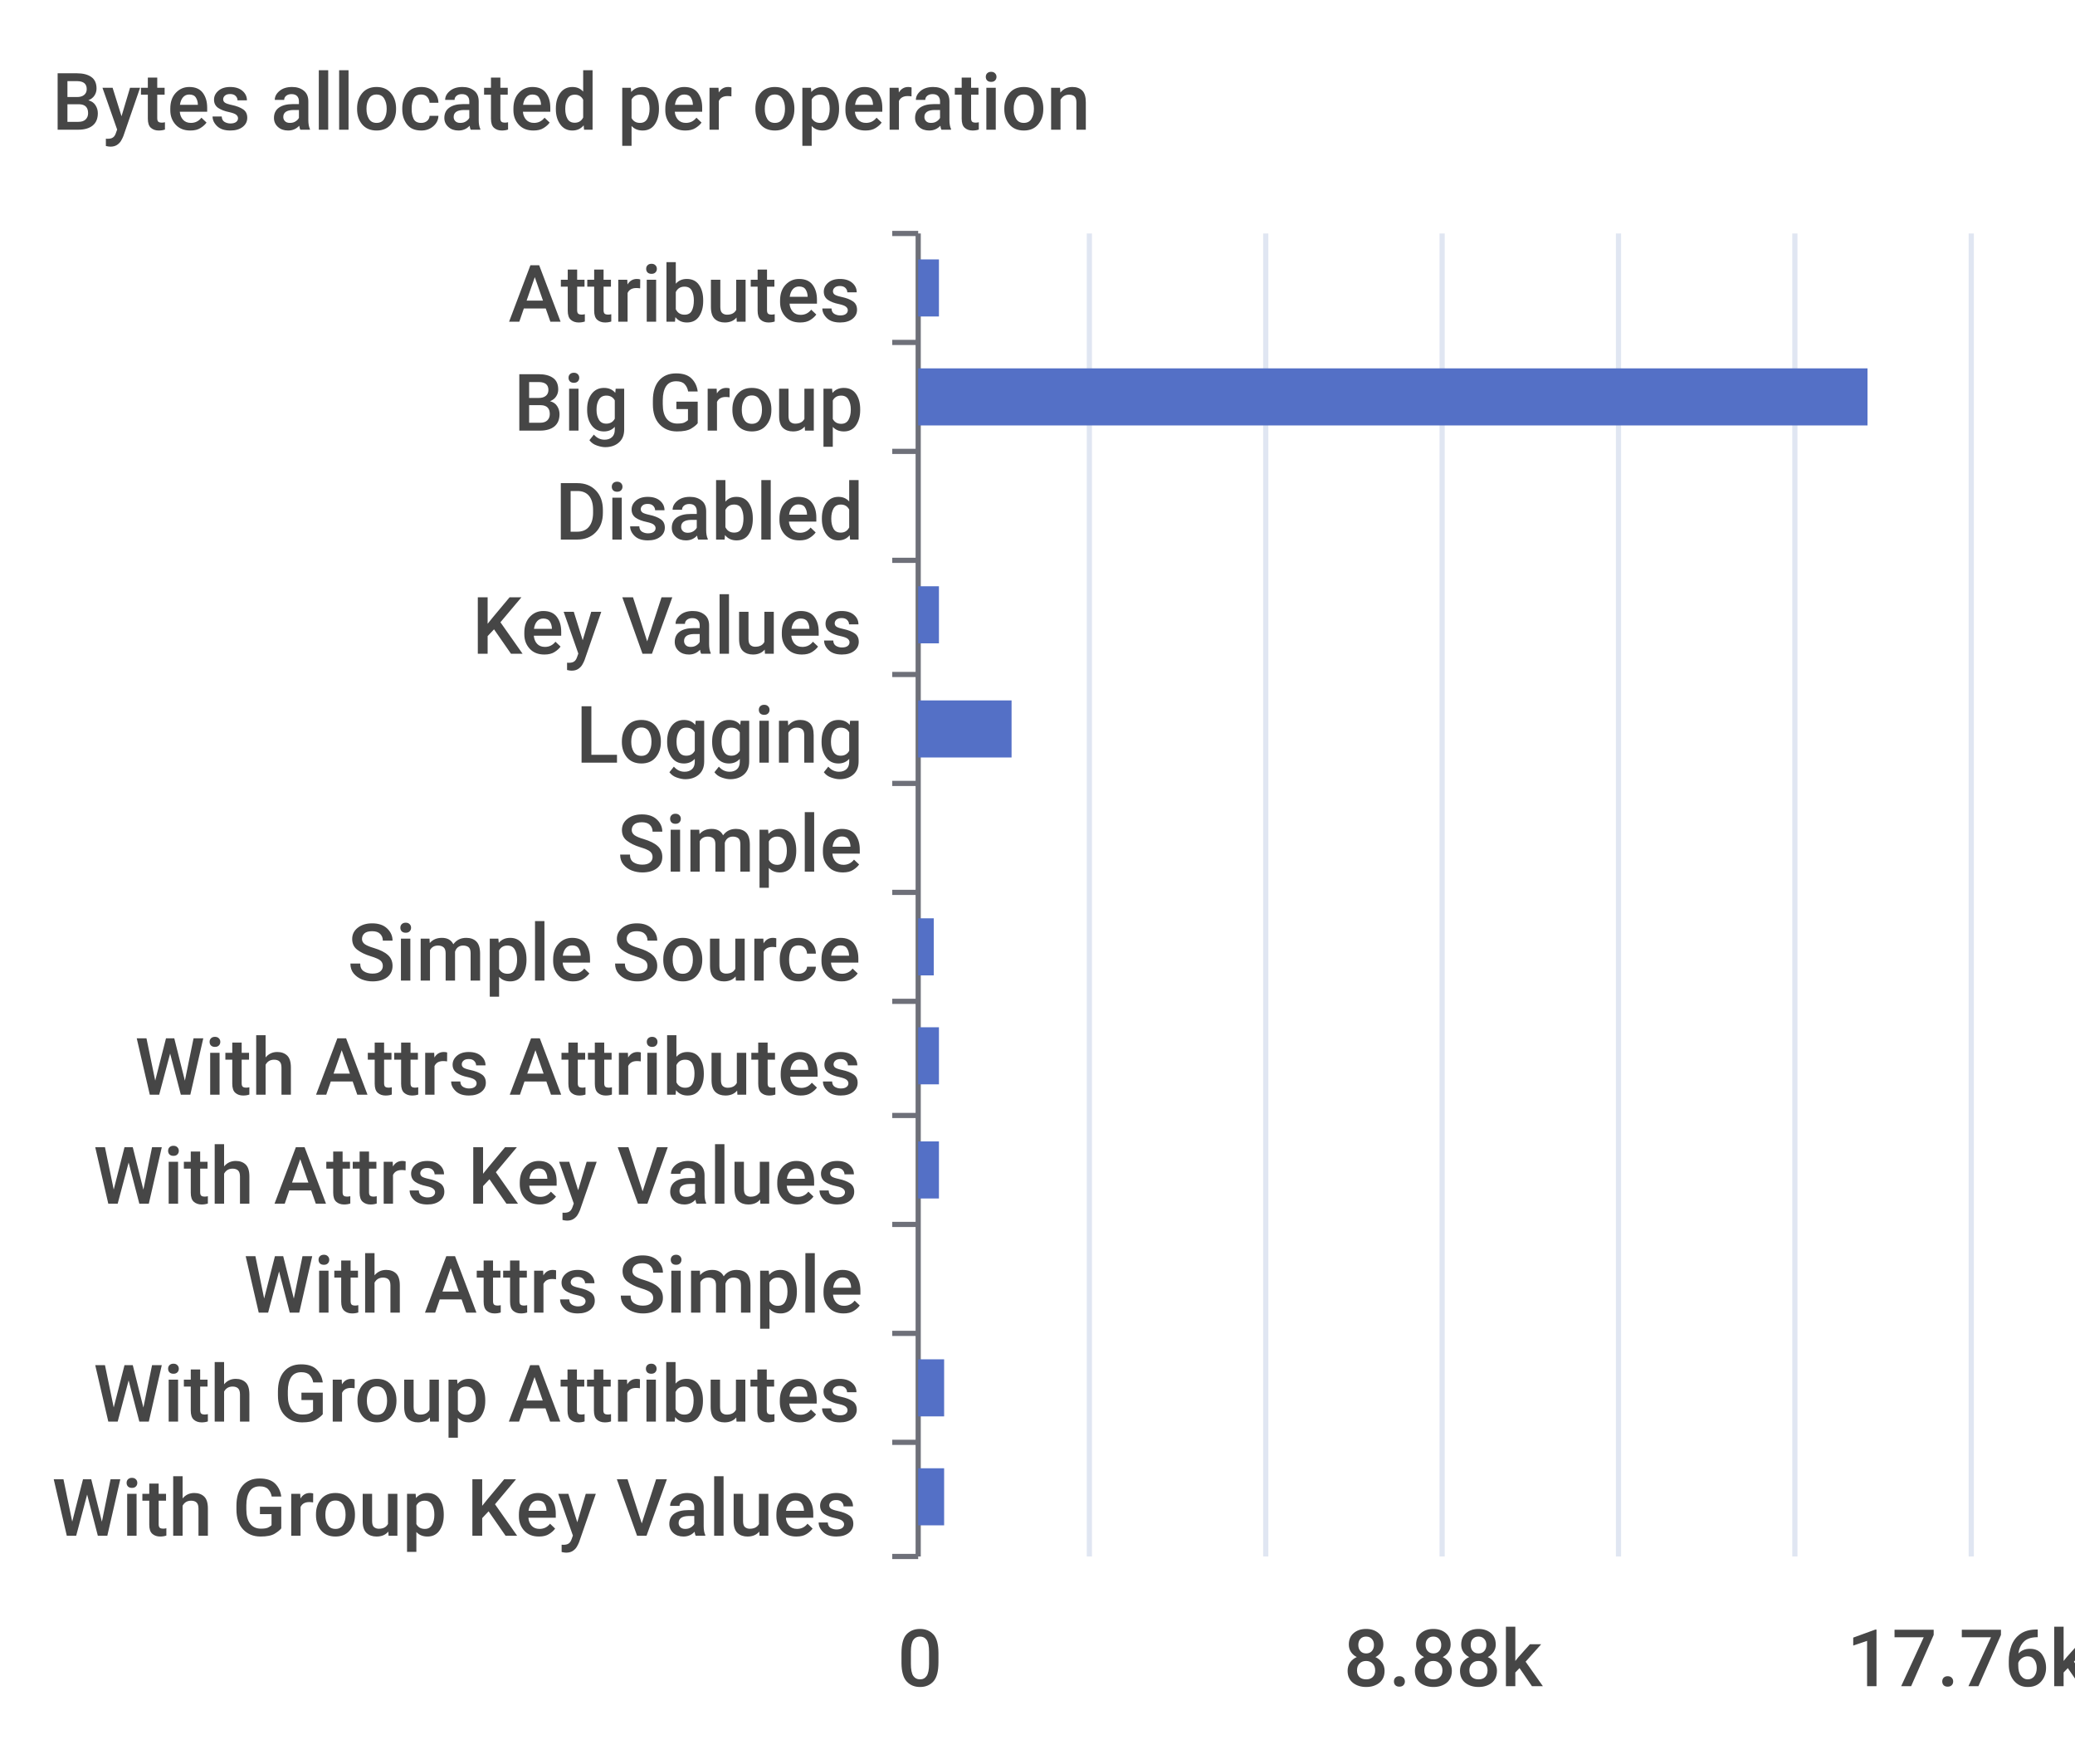
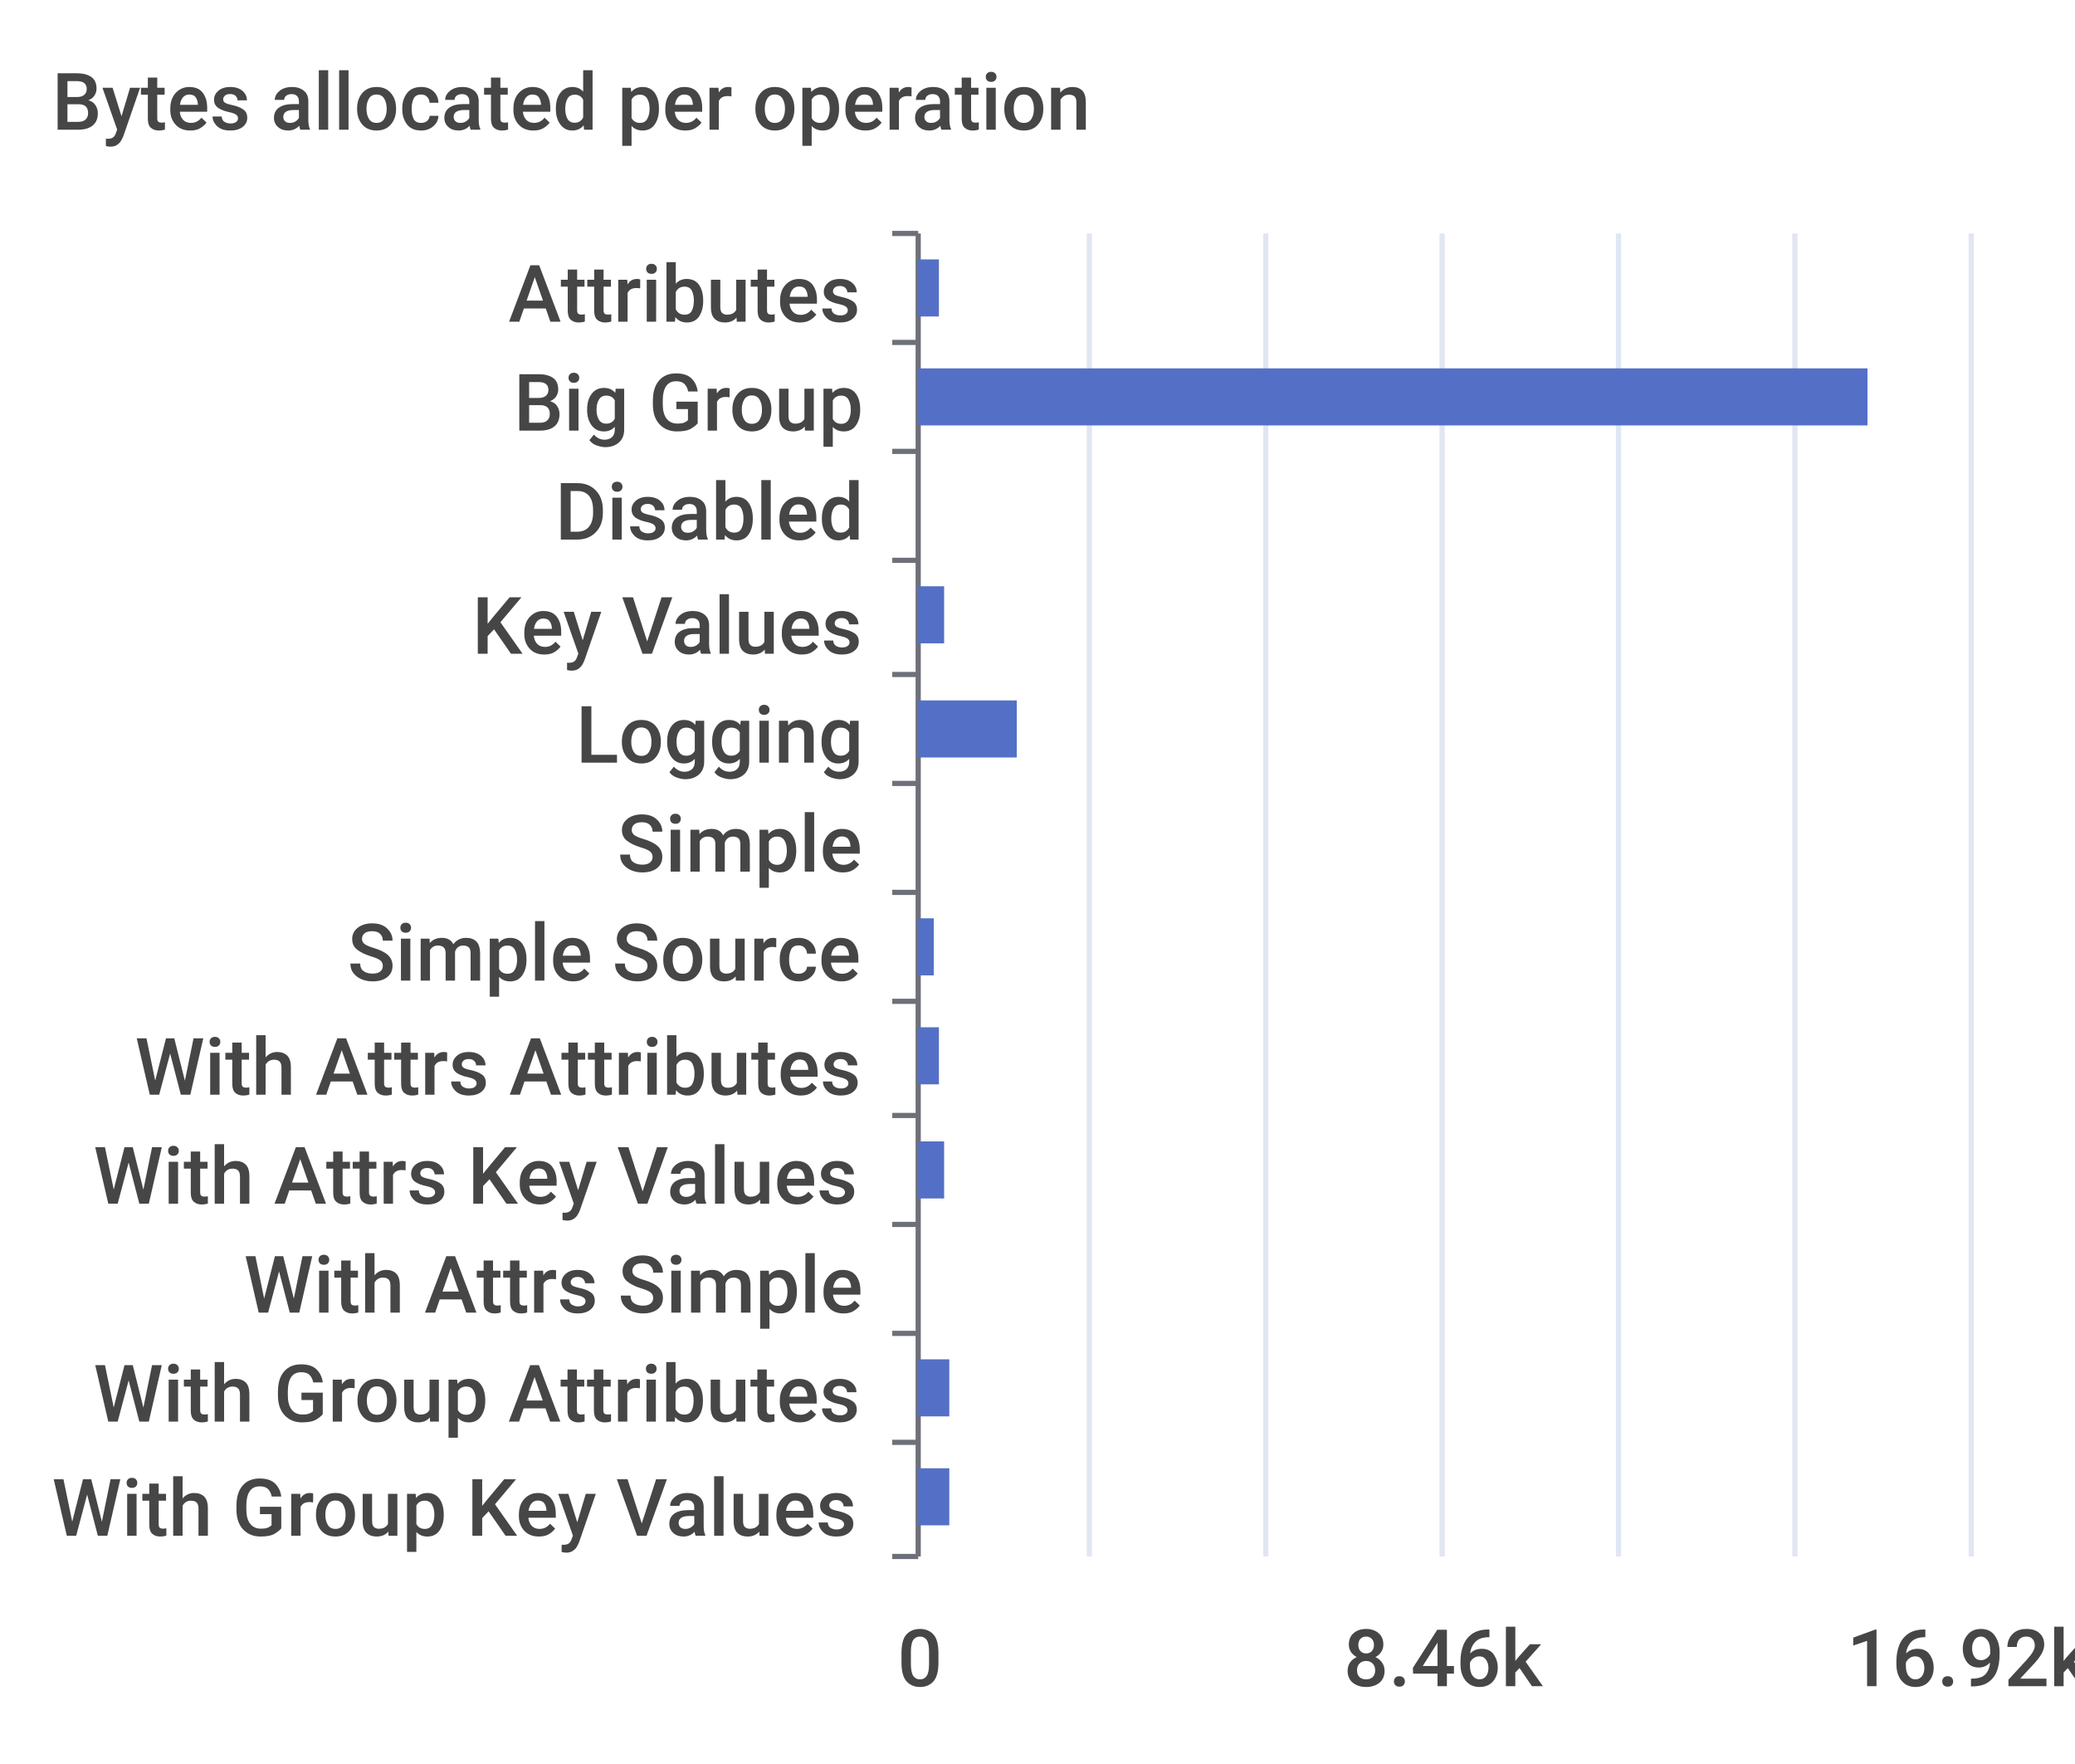
<svg xmlns="http://www.w3.org/2000/svg" width="400" height="340">\n<path d="M 0 0 L 400 0 L 400 340 L 0 340 L 0 0" style="stroke-width:0;stroke:none;fill:rgba(255,255,255,1.0)" />
  <text x="10" y="25" style="stroke-width:0;stroke:none;fill:rgba(70,70,70,1.0);font-size:15.3px;font-family:'Roboto Medium',sans-serif">Bytes allocated per operation</text>
  <path d="M 172 45 L 177 45" style="stroke-width:1;stroke:rgba(110,112,121,1.0);fill:none" />
  <path d="M 172 66 L 177 66" style="stroke-width:1;stroke:rgba(110,112,121,1.0);fill:none" />
  <path d="M 172 87 L 177 87" style="stroke-width:1;stroke:rgba(110,112,121,1.0);fill:none" />
  <path d="M 172 108 L 177 108" style="stroke-width:1;stroke:rgba(110,112,121,1.0);fill:none" />
  <path d="M 172 130 L 177 130" style="stroke-width:1;stroke:rgba(110,112,121,1.0);fill:none" />
  <path d="M 172 151 L 177 151" style="stroke-width:1;stroke:rgba(110,112,121,1.0);fill:none" />
  <path d="M 172 172 L 177 172" style="stroke-width:1;stroke:rgba(110,112,121,1.0);fill:none" />
  <path d="M 172 193 L 177 193" style="stroke-width:1;stroke:rgba(110,112,121,1.0);fill:none" />
  <path d="M 172 215 L 177 215" style="stroke-width:1;stroke:rgba(110,112,121,1.0);fill:none" />
  <path d="M 172 236 L 177 236" style="stroke-width:1;stroke:rgba(110,112,121,1.0);fill:none" />
  <path d="M 172 257 L 177 257" style="stroke-width:1;stroke:rgba(110,112,121,1.0);fill:none" />
  <path d="M 172 278 L 177 278" style="stroke-width:1;stroke:rgba(110,112,121,1.0);fill:none" />
  <path d="M 172 300 L 177 300" style="stroke-width:1;stroke:rgba(110,112,121,1.0);fill:none" />
  <path d="M 177 45 L 177 300" style="stroke-width:1;stroke:rgba(110,112,121,1.0);fill:none" />
  <text x="98" y="62" style="stroke-width:0;stroke:none;fill:rgba(70,70,70,1.0);font-size:15.3px;font-family:'Roboto Medium',sans-serif">Attributes</text>
  <text x="99" y="83" style="stroke-width:0;stroke:none;fill:rgba(70,70,70,1.0);font-size:15.3px;font-family:'Roboto Medium',sans-serif">Big Group</text>
  <text x="107" y="104" style="stroke-width:0;stroke:none;fill:rgba(70,70,70,1.0);font-size:15.3px;font-family:'Roboto Medium',sans-serif">Disabled</text>
  <text x="91" y="126" style="stroke-width:0;stroke:none;fill:rgba(70,70,70,1.0);font-size:15.3px;font-family:'Roboto Medium',sans-serif">Key Values</text>
  <text x="111" y="147" style="stroke-width:0;stroke:none;fill:rgba(70,70,70,1.0);font-size:15.3px;font-family:'Roboto Medium',sans-serif">Logging</text>
  <text x="119" y="168" style="stroke-width:0;stroke:none;fill:rgba(70,70,70,1.0);font-size:15.3px;font-family:'Roboto Medium',sans-serif">Simple</text>
  <text x="67" y="189" style="stroke-width:0;stroke:none;fill:rgba(70,70,70,1.0);font-size:15.3px;font-family:'Roboto Medium',sans-serif">Simple Source</text>
  <text x="26" y="211" style="stroke-width:0;stroke:none;fill:rgba(70,70,70,1.0);font-size:15.3px;font-family:'Roboto Medium',sans-serif">With Attrs Attributes</text>
  <text x="18" y="232" style="stroke-width:0;stroke:none;fill:rgba(70,70,70,1.0);font-size:15.3px;font-family:'Roboto Medium',sans-serif">With Attrs Key Values</text>
  <text x="47" y="253" style="stroke-width:0;stroke:none;fill:rgba(70,70,70,1.0);font-size:15.3px;font-family:'Roboto Medium',sans-serif">With Attrs Simple</text>
  <text x="18" y="274" style="stroke-width:0;stroke:none;fill:rgba(70,70,70,1.0);font-size:15.3px;font-family:'Roboto Medium',sans-serif">With Group Attributes</text>
  <text x="10" y="296" style="stroke-width:0;stroke:none;fill:rgba(70,70,70,1.0);font-size:15.3px;font-family:'Roboto Medium',sans-serif">With Group Key Values</text>
  <text x="173" y="325" style="stroke-width:0;stroke:none;fill:rgba(70,70,70,1.0);font-size:15.3px;font-family:'Roboto Medium',sans-serif">0</text>
-   <text x="259" y="325" style="stroke-width:0;stroke:none;fill:rgba(70,70,70,1.0);font-size:15.3px;font-family:'Roboto Medium',sans-serif">8.88k</text>
-   <text x="356" y="325" style="stroke-width:0;stroke:none;fill:rgba(70,70,70,1.0);font-size:15.3px;font-family:'Roboto Medium',sans-serif">17.76k</text>
+   <text x="259" y="325" style="stroke-width:0;stroke:none;fill:rgba(70,70,70,1.0);font-size:15.3px;font-family:'Roboto Medium',sans-serif">8.46k</text>
+   <text x="356" y="325" style="stroke-width:0;stroke:none;fill:rgba(70,70,70,1.0);font-size:15.3px;font-family:'Roboto Medium',sans-serif">16.92k</text>
  <path d="M 210 45 L 210 300" style="stroke-width:1;stroke:rgba(224,230,242,1.0);fill:none" />
  <path d="M 244 45 L 244 300" style="stroke-width:1;stroke:rgba(224,230,242,1.0);fill:none" />
  <path d="M 278 45 L 278 300" style="stroke-width:1;stroke:rgba(224,230,242,1.0);fill:none" />
  <path d="M 312 45 L 312 300" style="stroke-width:1;stroke:rgba(224,230,242,1.0);fill:none" />
  <path d="M 346 45 L 346 300" style="stroke-width:1;stroke:rgba(224,230,242,1.0);fill:none" />
  <path d="M 380 45 L 380 300" style="stroke-width:1;stroke:rgba(224,230,242,1.0);fill:none" />
-   <path d="M 177 283 L 182 283 L 182 294 L 177 294 L 177 283" style="stroke-width:0;stroke:none;fill:rgba(84,112,198,1.0)" />
-   <path d="M 177 262 L 182 262 L 182 273 L 177 273 L 177 262" style="stroke-width:0;stroke:none;fill:rgba(84,112,198,1.0)" />
+   <path d="M 177 283 L 183 283 L 183 294 L 177 294 L 177 283" style="stroke-width:0;stroke:none;fill:rgba(84,112,198,1.0)" />
+   <path d="M 177 262 L 183 262 L 183 273 L 177 273 L 177 262" style="stroke-width:0;stroke:none;fill:rgba(84,112,198,1.0)" />
  <path d="M 177 241 L 177 241 L 177 252 L 177 252 L 177 241" style="stroke-width:0;stroke:none;fill:rgba(84,112,198,1.0)" />
-   <path d="M 177 220 L 181 220 L 181 231 L 177 231 L 177 220" style="stroke-width:0;stroke:none;fill:rgba(84,112,198,1.0)" />
+   <path d="M 177 220 L 182 220 L 182 231 L 177 231 L 177 220" style="stroke-width:0;stroke:none;fill:rgba(84,112,198,1.0)" />
  <path d="M 177 198 L 181 198 L 181 209 L 177 209 L 177 198" style="stroke-width:0;stroke:none;fill:rgba(84,112,198,1.0)" />
  <path d="M 177 177 L 180 177 L 180 188 L 177 188 L 177 177" style="stroke-width:0;stroke:none;fill:rgba(84,112,198,1.0)" />
  <path d="M 177 156 L 177 156 L 177 167 L 177 167 L 177 156" style="stroke-width:0;stroke:none;fill:rgba(84,112,198,1.0)" />
-   <path d="M 177 135 L 195 135 L 195 146 L 177 146 L 177 135" style="stroke-width:0;stroke:none;fill:rgba(84,112,198,1.0)" />
-   <path d="M 177 113 L 181 113 L 181 124 L 177 124 L 177 113" style="stroke-width:0;stroke:none;fill:rgba(84,112,198,1.0)" />
+   <path d="M 177 135 L 196 135 L 196 146 L 177 146 L 177 135" style="stroke-width:0;stroke:none;fill:rgba(84,112,198,1.0)" />
+   <path d="M 177 113 L 182 113 L 182 124 L 177 124 L 177 113" style="stroke-width:0;stroke:none;fill:rgba(84,112,198,1.0)" />
  <path d="M 177 92 L 177 92 L 177 103 L 177 103 L 177 92" style="stroke-width:0;stroke:none;fill:rgba(84,112,198,1.0)" />
  <path d="M 177 71 L 360 71 L 360 82 L 177 82 L 177 71" style="stroke-width:0;stroke:none;fill:rgba(84,112,198,1.0)" />
  <path d="M 177 50 L 181 50 L 181 61 L 177 61 L 177 50" style="stroke-width:0;stroke:none;fill:rgba(84,112,198,1.0)" />
</svg>
